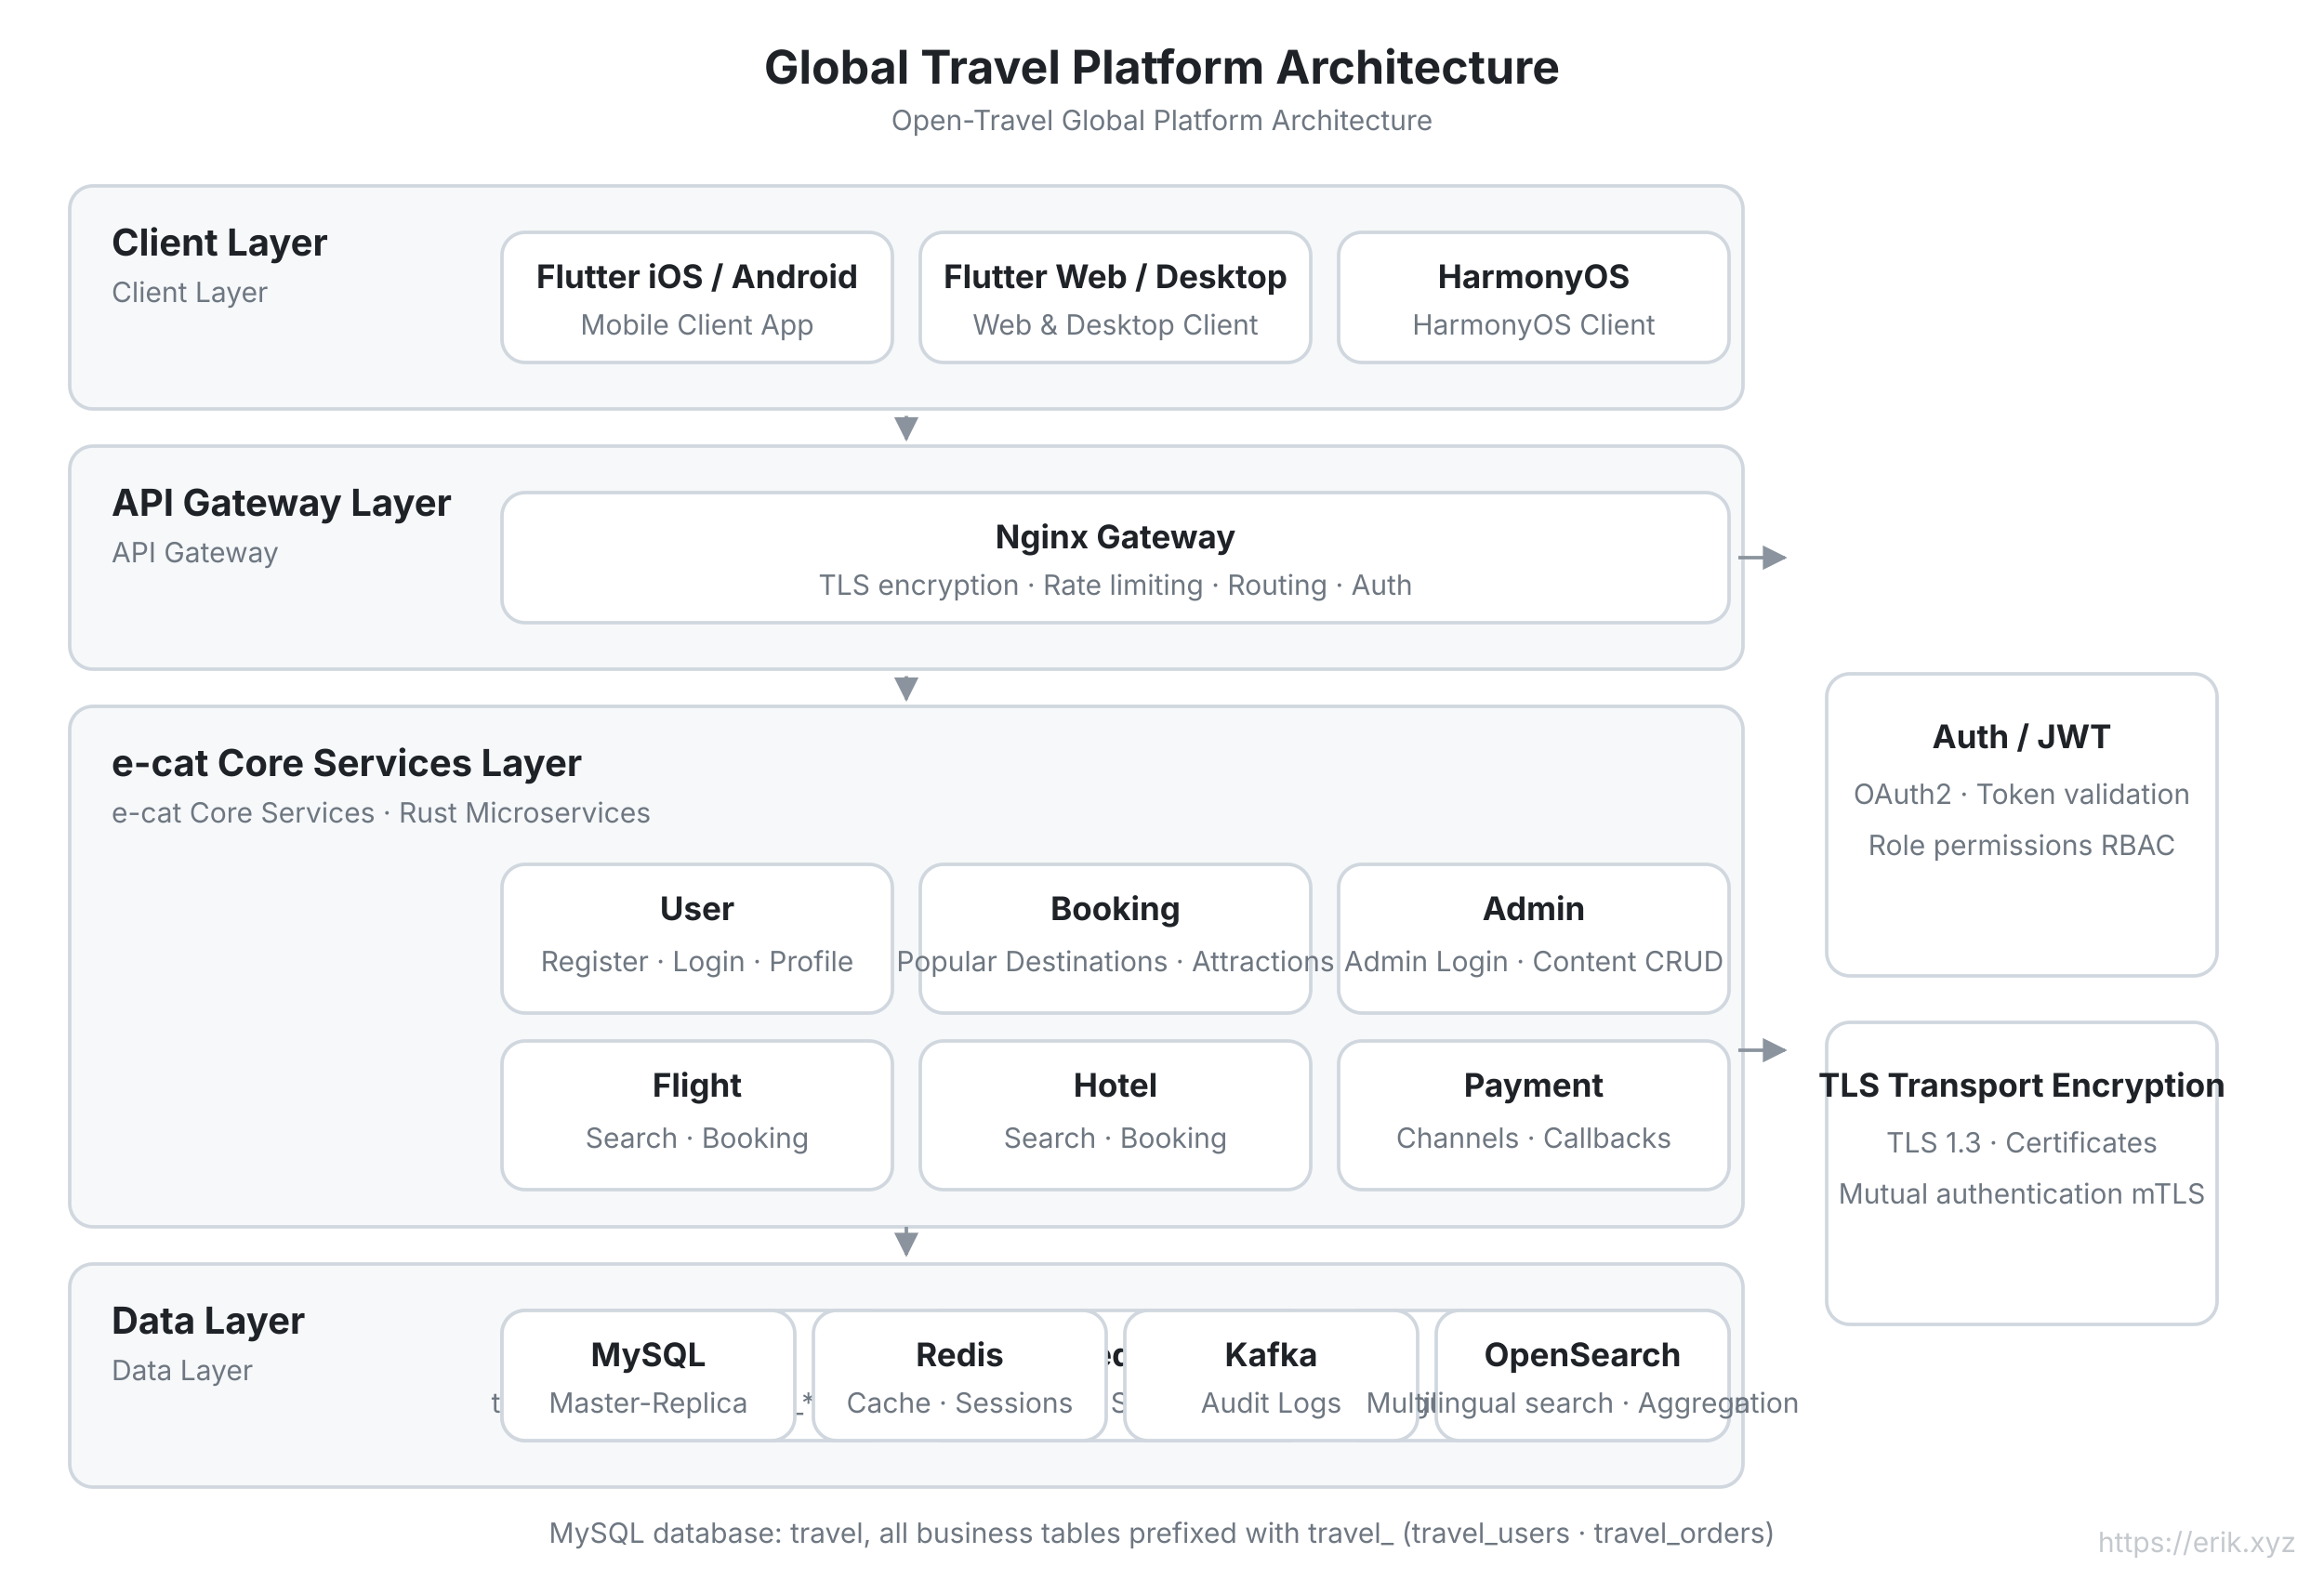
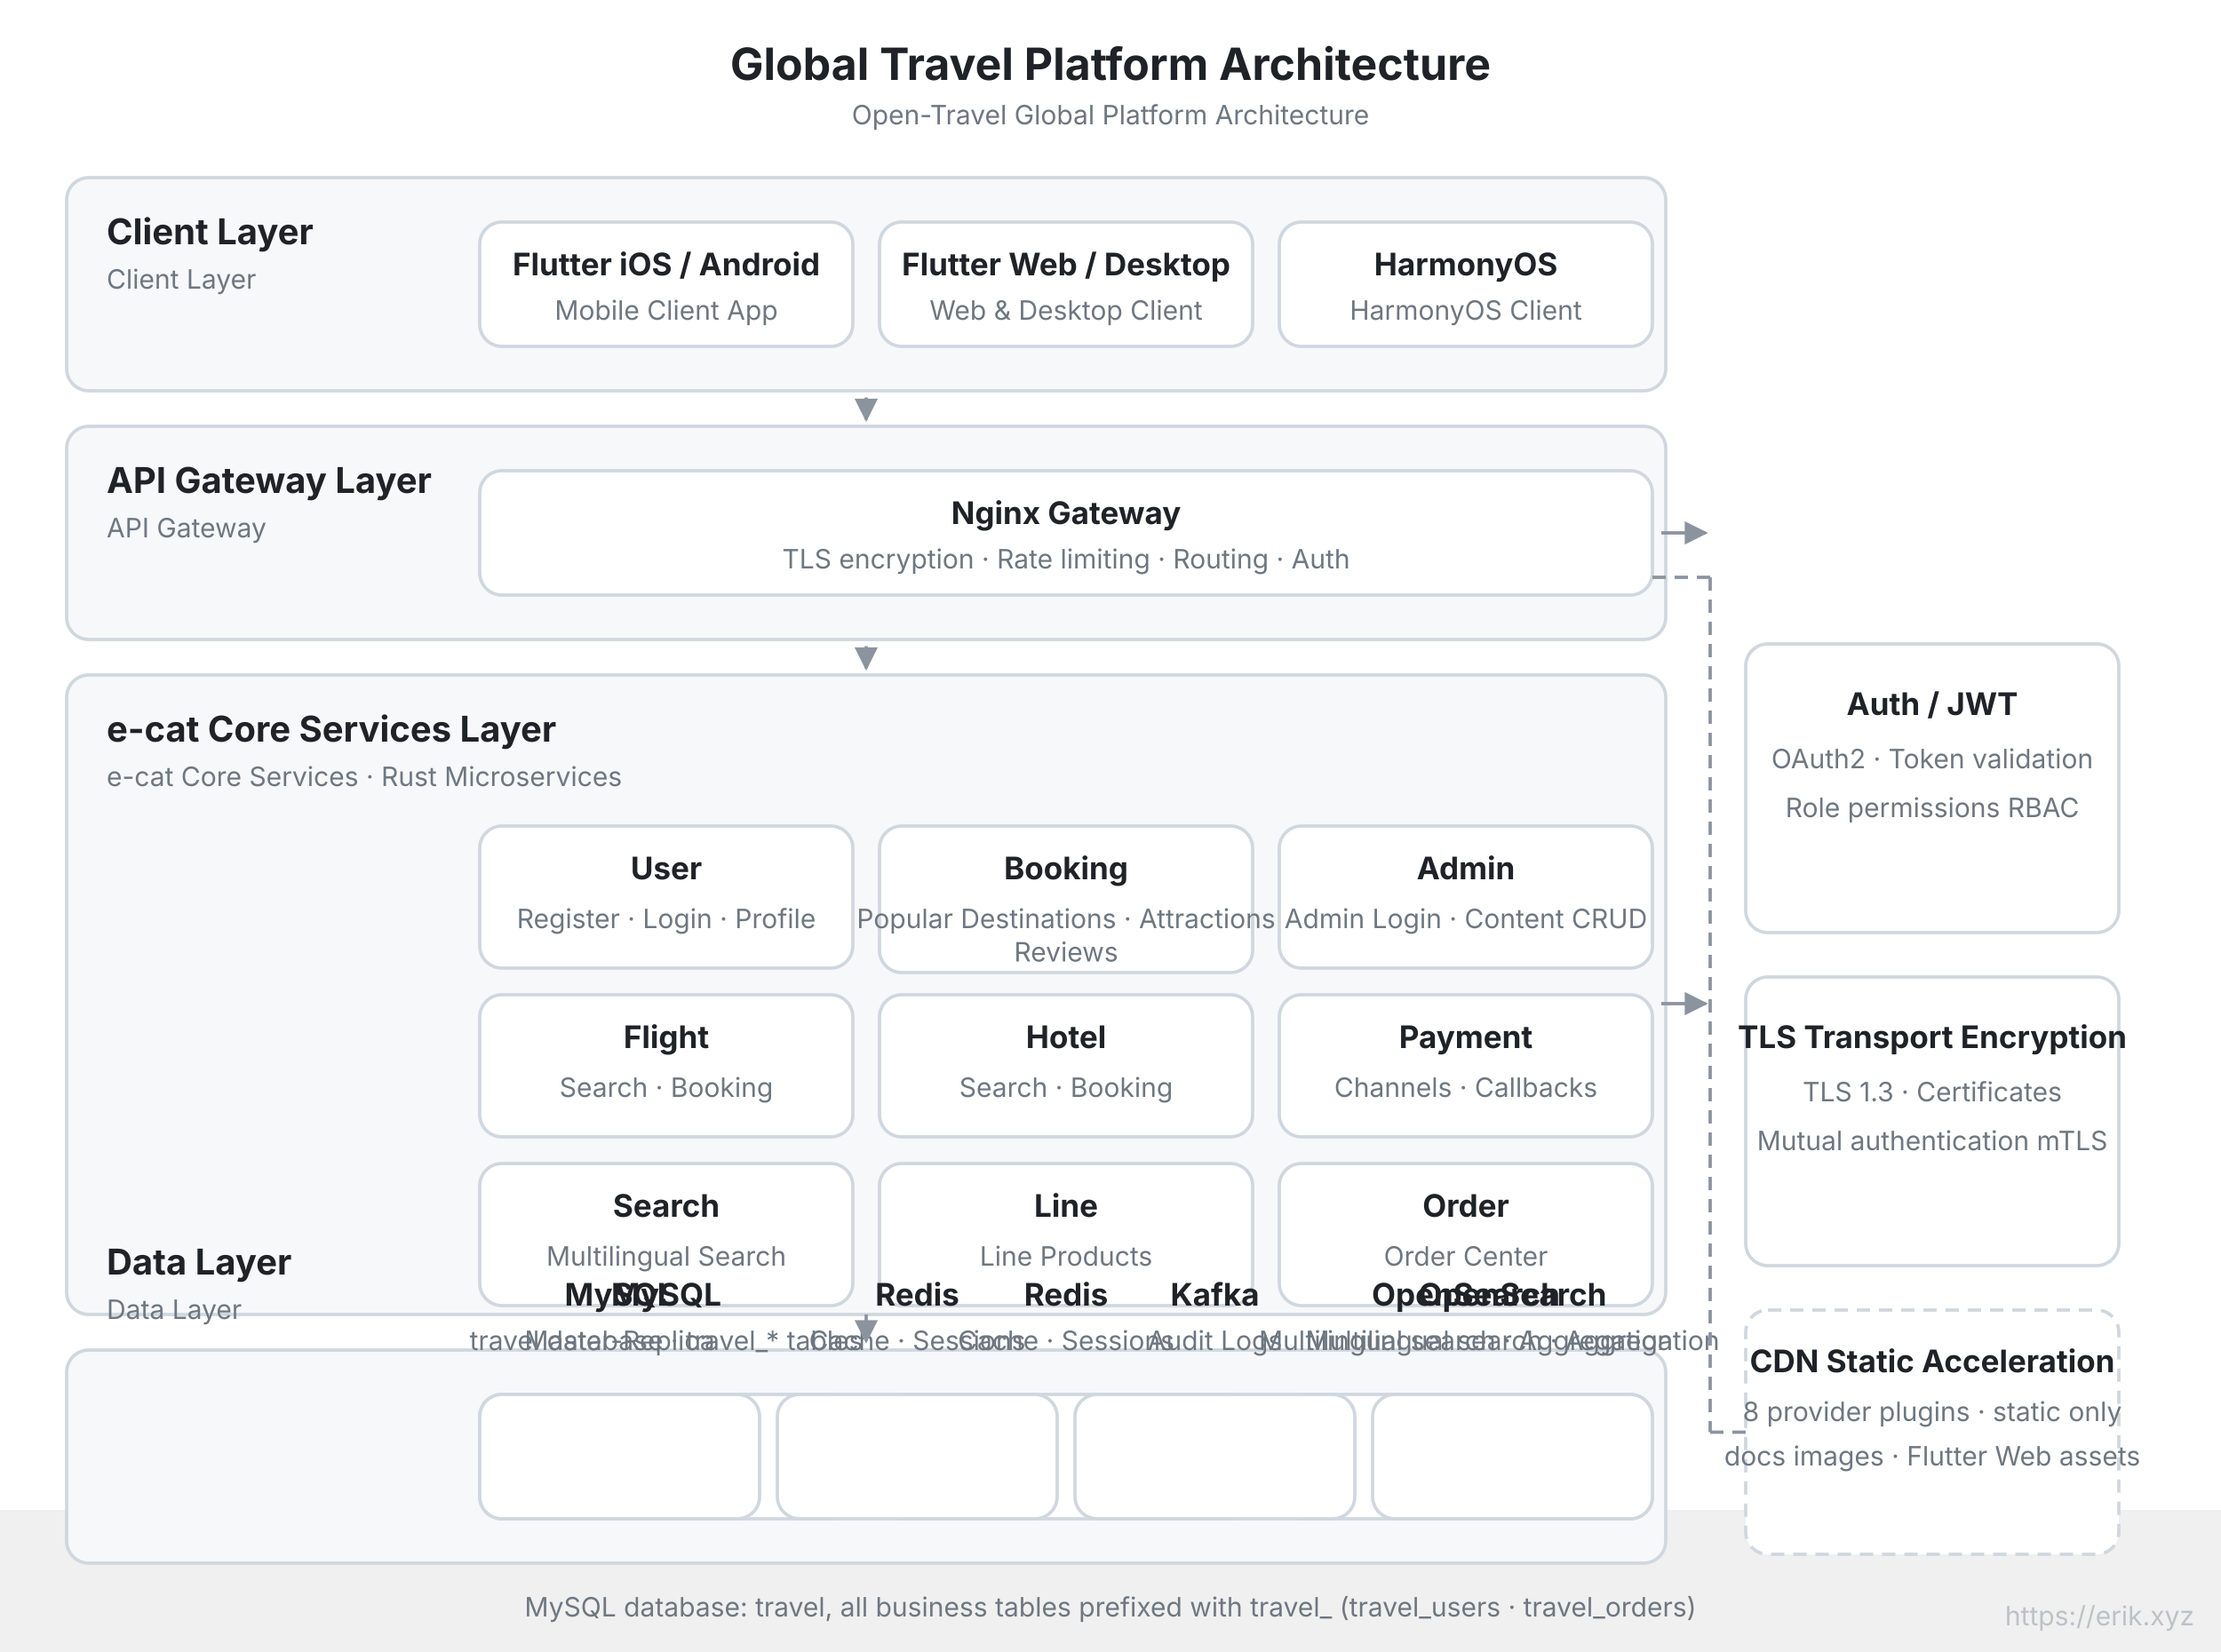
- <svg xmlns="http://www.w3.org/2000/svg" width="1000" height="680" viewBox="0 0 1000 680">
+ <svg xmlns="http://www.w3.org/2000/svg" width="1000" height="744" viewBox="0 0 1000 744">
  <defs>
    <marker id="arrow" viewBox="0 0 10 10" refX="9" refY="5" markerWidth="7" markerHeight="7" orient="auto-start-reverse">
      <path d="M 0 0 L 10 5 L 0 10 z" fill="#8b949e" />
    </marker>
    <style>
      text { font-family: system-ui, -apple-system, 'Segoe UI', sans-serif; }
      .t-title { font-size: 20px; font-weight: 700; fill: #1f2328; }
      .t-sub  { font-size: 12px; fill: #6e7781; }
      .t-h    { font-size: 16px; font-weight: 700; fill: #1f2328; }
      .t-h2   { font-size: 14px; font-weight: 700; fill: #1f2328; }
      .t-m    { font-size: 14px; font-weight: 700; fill: #1f2328; }
      .t-s    { font-size: 12px; fill: #6e7781; }
      .panel  { fill: #f6f8fa; stroke: #d0d7de; stroke-width: 1.5; rx: 10; }
      .box    { fill: #ffffff; stroke: #d0d7de; stroke-width: 1.5; rx: 10; }
      .arrow  { stroke: #8b949e; stroke-width: 1.5; marker-end: url(#arrow); }
    </style>
  </defs>
  <rect width="1000" height="680" fill="#ffffff" />
  <text x="500" y="36" text-anchor="middle" class="t-title">Global Travel Platform Architecture</text>
  <text x="500" y="56" text-anchor="middle" class="t-sub">Open-Travel Global Platform Architecture</text>
  <rect x="30" y="80" width="720" height="96" class="panel" />
  <text x="48" y="110" class="t-h">Client Layer</text>
  <text x="48" y="130" class="t-s">Client Layer</text>
  <rect x="216" y="100" width="168" height="56" class="box" />
  <text x="300" y="124" text-anchor="middle" class="t-m">Flutter iOS / Android</text>
  <text x="300" y="144" text-anchor="middle" class="t-s">Mobile Client App</text>
  <rect x="396" y="100" width="168" height="56" class="box" />
  <text x="480" y="124" text-anchor="middle" class="t-m">Flutter Web / Desktop</text>
  <text x="480" y="144" text-anchor="middle" class="t-s">Web &amp; Desktop Client</text>
  <rect x="576" y="100" width="168" height="56" class="box" />
  <text x="660" y="124" text-anchor="middle" class="t-m">HarmonyOS</text>
  <text x="660" y="144" text-anchor="middle" class="t-s">HarmonyOS Client</text>
  <rect x="30" y="192" width="720" height="96" class="panel" />
  <text x="48" y="222" class="t-h">API Gateway Layer</text>
  <text x="48" y="242" class="t-s">API Gateway</text>
  <rect x="216" y="212" width="528" height="56" class="box" />
  <text x="480" y="236" text-anchor="middle" class="t-m">Nginx Gateway</text>
  <text x="480" y="256" text-anchor="middle" class="t-s">TLS encryption · Rate limiting · Routing · Auth</text>
-   <rect x="30" y="304" width="720" height="224" class="panel" />
+   <rect x="30" y="304" width="720" height="288" class="panel" />
  <text x="48" y="334" class="t-h">e-cat Core Services Layer</text>
  <text x="48" y="354" class="t-s">e-cat Core Services · Rust Microservices</text>
  <rect x="216" y="372" width="168" height="64" class="box" />
  <text x="300" y="396" text-anchor="middle" class="t-m">User</text>
  <text x="300" y="418" text-anchor="middle" class="t-s">Register · Login · Profile</text>
-   <rect x="396" y="372" width="168" height="64" class="box" />
+   <rect x="396" y="372" width="168" height="66" class="box" />
  <text x="480" y="396" text-anchor="middle" class="t-m">Booking</text>
  <text x="480" y="418" text-anchor="middle" class="t-s">Popular Destinations · Attractions</text>
+   <text x="480" y="433" text-anchor="middle" class="t-s">Reviews</text>
  <rect x="576" y="372" width="168" height="64" class="box" />
  <text x="660" y="396" text-anchor="middle" class="t-m">Admin</text>
  <text x="660" y="418" text-anchor="middle" class="t-s">Admin Login · Content CRUD</text>
  <rect x="216" y="448" width="168" height="64" class="box" />
  <text x="300" y="472" text-anchor="middle" class="t-m">Flight</text>
  <text x="300" y="494" text-anchor="middle" class="t-s">Search · Booking</text>
  <rect x="396" y="448" width="168" height="64" class="box" />
  <text x="480" y="472" text-anchor="middle" class="t-m">Hotel</text>
  <text x="480" y="494" text-anchor="middle" class="t-s">Search · Booking</text>
  <rect x="576" y="448" width="168" height="64" class="box" />
  <text x="660" y="472" text-anchor="middle" class="t-m">Payment</text>
  <text x="660" y="494" text-anchor="middle" class="t-s">Channels · Callbacks</text>
-   <rect x="30" y="544" width="720" height="96" class="panel" />
+   <rect x="216" y="524" width="168" height="64" class="box" />
+   <text x="300" y="548" text-anchor="middle" class="t-m">Search</text>
+   <text x="300" y="570" text-anchor="middle" class="t-s">Multilingual Search</text>
+   <rect x="396" y="524" width="168" height="64" class="box" />
+   <text x="480" y="548" text-anchor="middle" class="t-m">Line</text>
+   <text x="480" y="570" text-anchor="middle" class="t-s">Line Products</text>
+   <rect x="576" y="524" width="168" height="64" class="box" />
+   <text x="660" y="548" text-anchor="middle" class="t-m">Order</text>
+   <text x="660" y="570" text-anchor="middle" class="t-s">Order Center</text>
+   <rect x="30" y="608" width="720" height="96" class="panel" />
  <text x="48" y="574" class="t-h">Data Layer</text>
  <text x="48" y="594" class="t-s">Data Layer</text>
-   <rect x="216" y="564" width="168" height="56" class="box" />
+   <rect x="216" y="628" width="168" height="56" class="box" />
  <text x="300" y="588" text-anchor="middle" class="t-m">MySQL</text>
  <text x="300" y="608" text-anchor="middle" class="t-s">travel database · travel_* tables</text>
-   <rect x="396" y="564" width="168" height="56" class="box" />
+   <rect x="396" y="628" width="168" height="56" class="box" />
  <text x="480" y="588" text-anchor="middle" class="t-m">Redis</text>
  <text x="480" y="608" text-anchor="middle" class="t-s">Cache · Sessions</text>
-   <rect x="576" y="564" width="168" height="56" class="box" />
+   <rect x="576" y="628" width="168" height="56" class="box" />
  <text x="660" y="588" text-anchor="middle" class="t-m">OpenSearch</text>
  <text x="660" y="608" text-anchor="middle" class="t-s">Multilingual search · Aggregation</text>
-   <rect x="216" y="564" width="126" height="56" class="box" />
+   <rect x="216" y="628" width="126" height="56" class="box" />
  <text x="279" y="588" text-anchor="middle" class="t-m">MySQL</text>
  <text x="279" y="608" text-anchor="middle" class="t-s">Master-Replica</text>
-   <rect x="350" y="564" width="126" height="56" class="box" />
+   <rect x="350" y="628" width="126" height="56" class="box" />
  <text x="413" y="588" text-anchor="middle" class="t-m">Redis</text>
  <text x="413" y="608" text-anchor="middle" class="t-s">Cache · Sessions</text>
-   <rect x="484" y="564" width="126" height="56" class="box" />
+   <rect x="484" y="628" width="126" height="56" class="box" />
  <text x="547" y="588" text-anchor="middle" class="t-m">Kafka</text>
  <text x="547" y="608" text-anchor="middle" class="t-s">Audit Logs</text>
-   <rect x="618" y="564" width="126" height="56" class="box" />
+   <rect x="618" y="628" width="126" height="56" class="box" />
  <text x="681" y="588" text-anchor="middle" class="t-m">OpenSearch</text>
  <text x="681" y="608" text-anchor="middle" class="t-s">Multilingual search · Aggregation</text>
  <rect x="786" y="290" width="168" height="130" class="box" />
  <text x="870" y="322" text-anchor="middle" class="t-m">Auth / JWT</text>
  <text x="870" y="346" text-anchor="middle" class="t-s">OAuth2 · Token validation</text>
  <text x="870" y="368" text-anchor="middle" class="t-s">Role permissions RBAC</text>
  <rect x="786" y="440" width="168" height="130" class="box" />
  <text x="870" y="472" text-anchor="middle" class="t-m">TLS Transport Encryption</text>
  <text x="870" y="496" text-anchor="middle" class="t-s">TLS 1.3 · Certificates</text>
  <text x="870" y="518" text-anchor="middle" class="t-s">Mutual authentication mTLS</text>
  <line x1="390" y1="179" x2="390" y2="189" class="arrow" />
  <line x1="390" y1="291" x2="390" y2="301" class="arrow" />
-   <line x1="390" y1="528" x2="390" y2="540" class="arrow" />
+   <line x1="390" y1="592" x2="390" y2="604" class="arrow" />
  <line x1="748" y1="240" x2="768" y2="240" class="arrow" />
  <line x1="748" y1="452" x2="768" y2="452" class="arrow" />
-   <text x="500" y="664" text-anchor="middle" class="t-s">MySQL database: travel, all business tables prefixed with travel_ (travel_users · travel_orders)</text>
-   <text x="988" y="668" text-anchor="end" font-size="12" fill="#8b949e" fill-opacity="0.5" font-family="system-ui, -apple-system, 'Segoe UI', sans-serif">https://erik.xyz</text>
+   <text x="500" y="728" text-anchor="middle" class="t-s">MySQL database: travel, all business tables prefixed with travel_ (travel_users · travel_orders)</text>
+   <text x="988" y="732" text-anchor="end" font-size="12" fill="#8b949e" fill-opacity="0.5" font-family="system-ui, -apple-system, 'Segoe UI', sans-serif">https://erik.xyz</text>
+   <line x1="744" y1="260" x2="770" y2="260" stroke="#8b949e" stroke-width="1.5" stroke-dasharray="6 4" />
+   <line x1="770" y1="260" x2="770" y2="645" stroke="#8b949e" stroke-width="1.5" stroke-dasharray="6 4" />
+   <line x1="770" y1="645" x2="786" y2="645" stroke="#8b949e" stroke-width="1.5" stroke-dasharray="6 4" />
+   <rect x="786" y="590" width="168" height="110" class="box" stroke-dasharray="6 4" />
+   <text x="870" y="618" text-anchor="middle" class="t-m">CDN Static Acceleration</text>
+   <text x="870" y="640" text-anchor="middle" class="t-s">8 provider plugins · static only</text>
+   <text x="870" y="660" text-anchor="middle" class="t-s">docs images · Flutter Web assets</text>
</svg>
